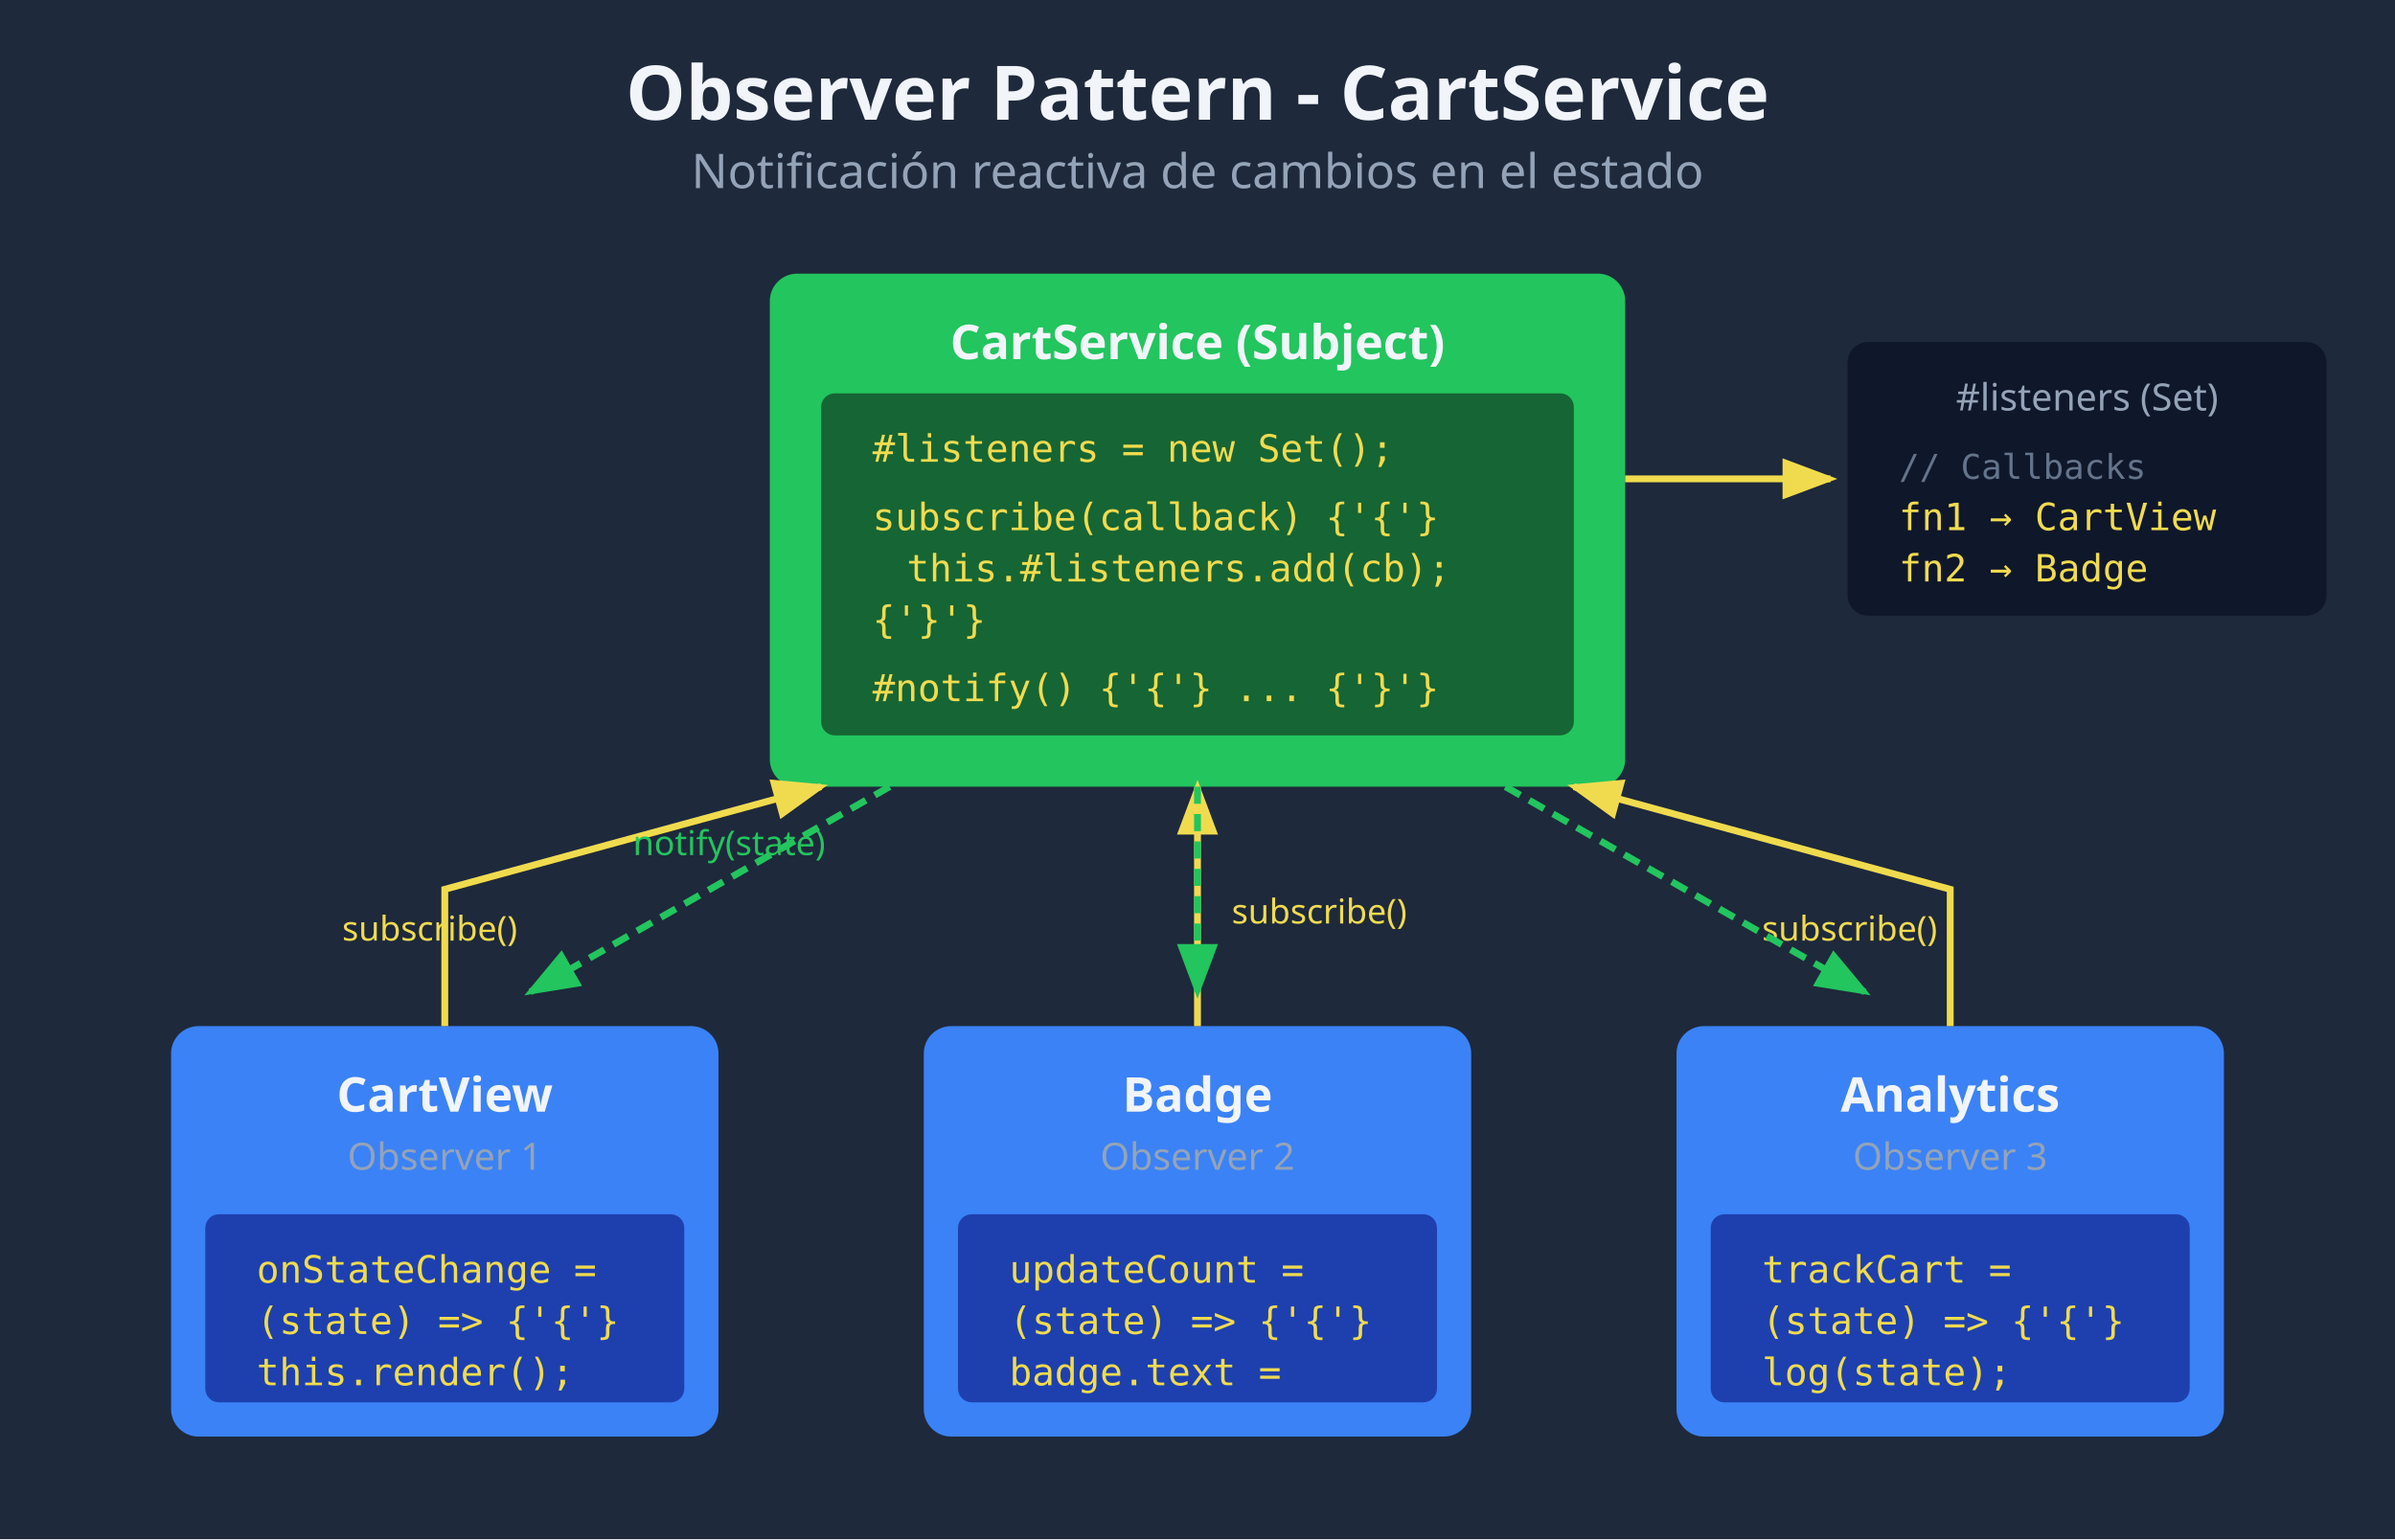
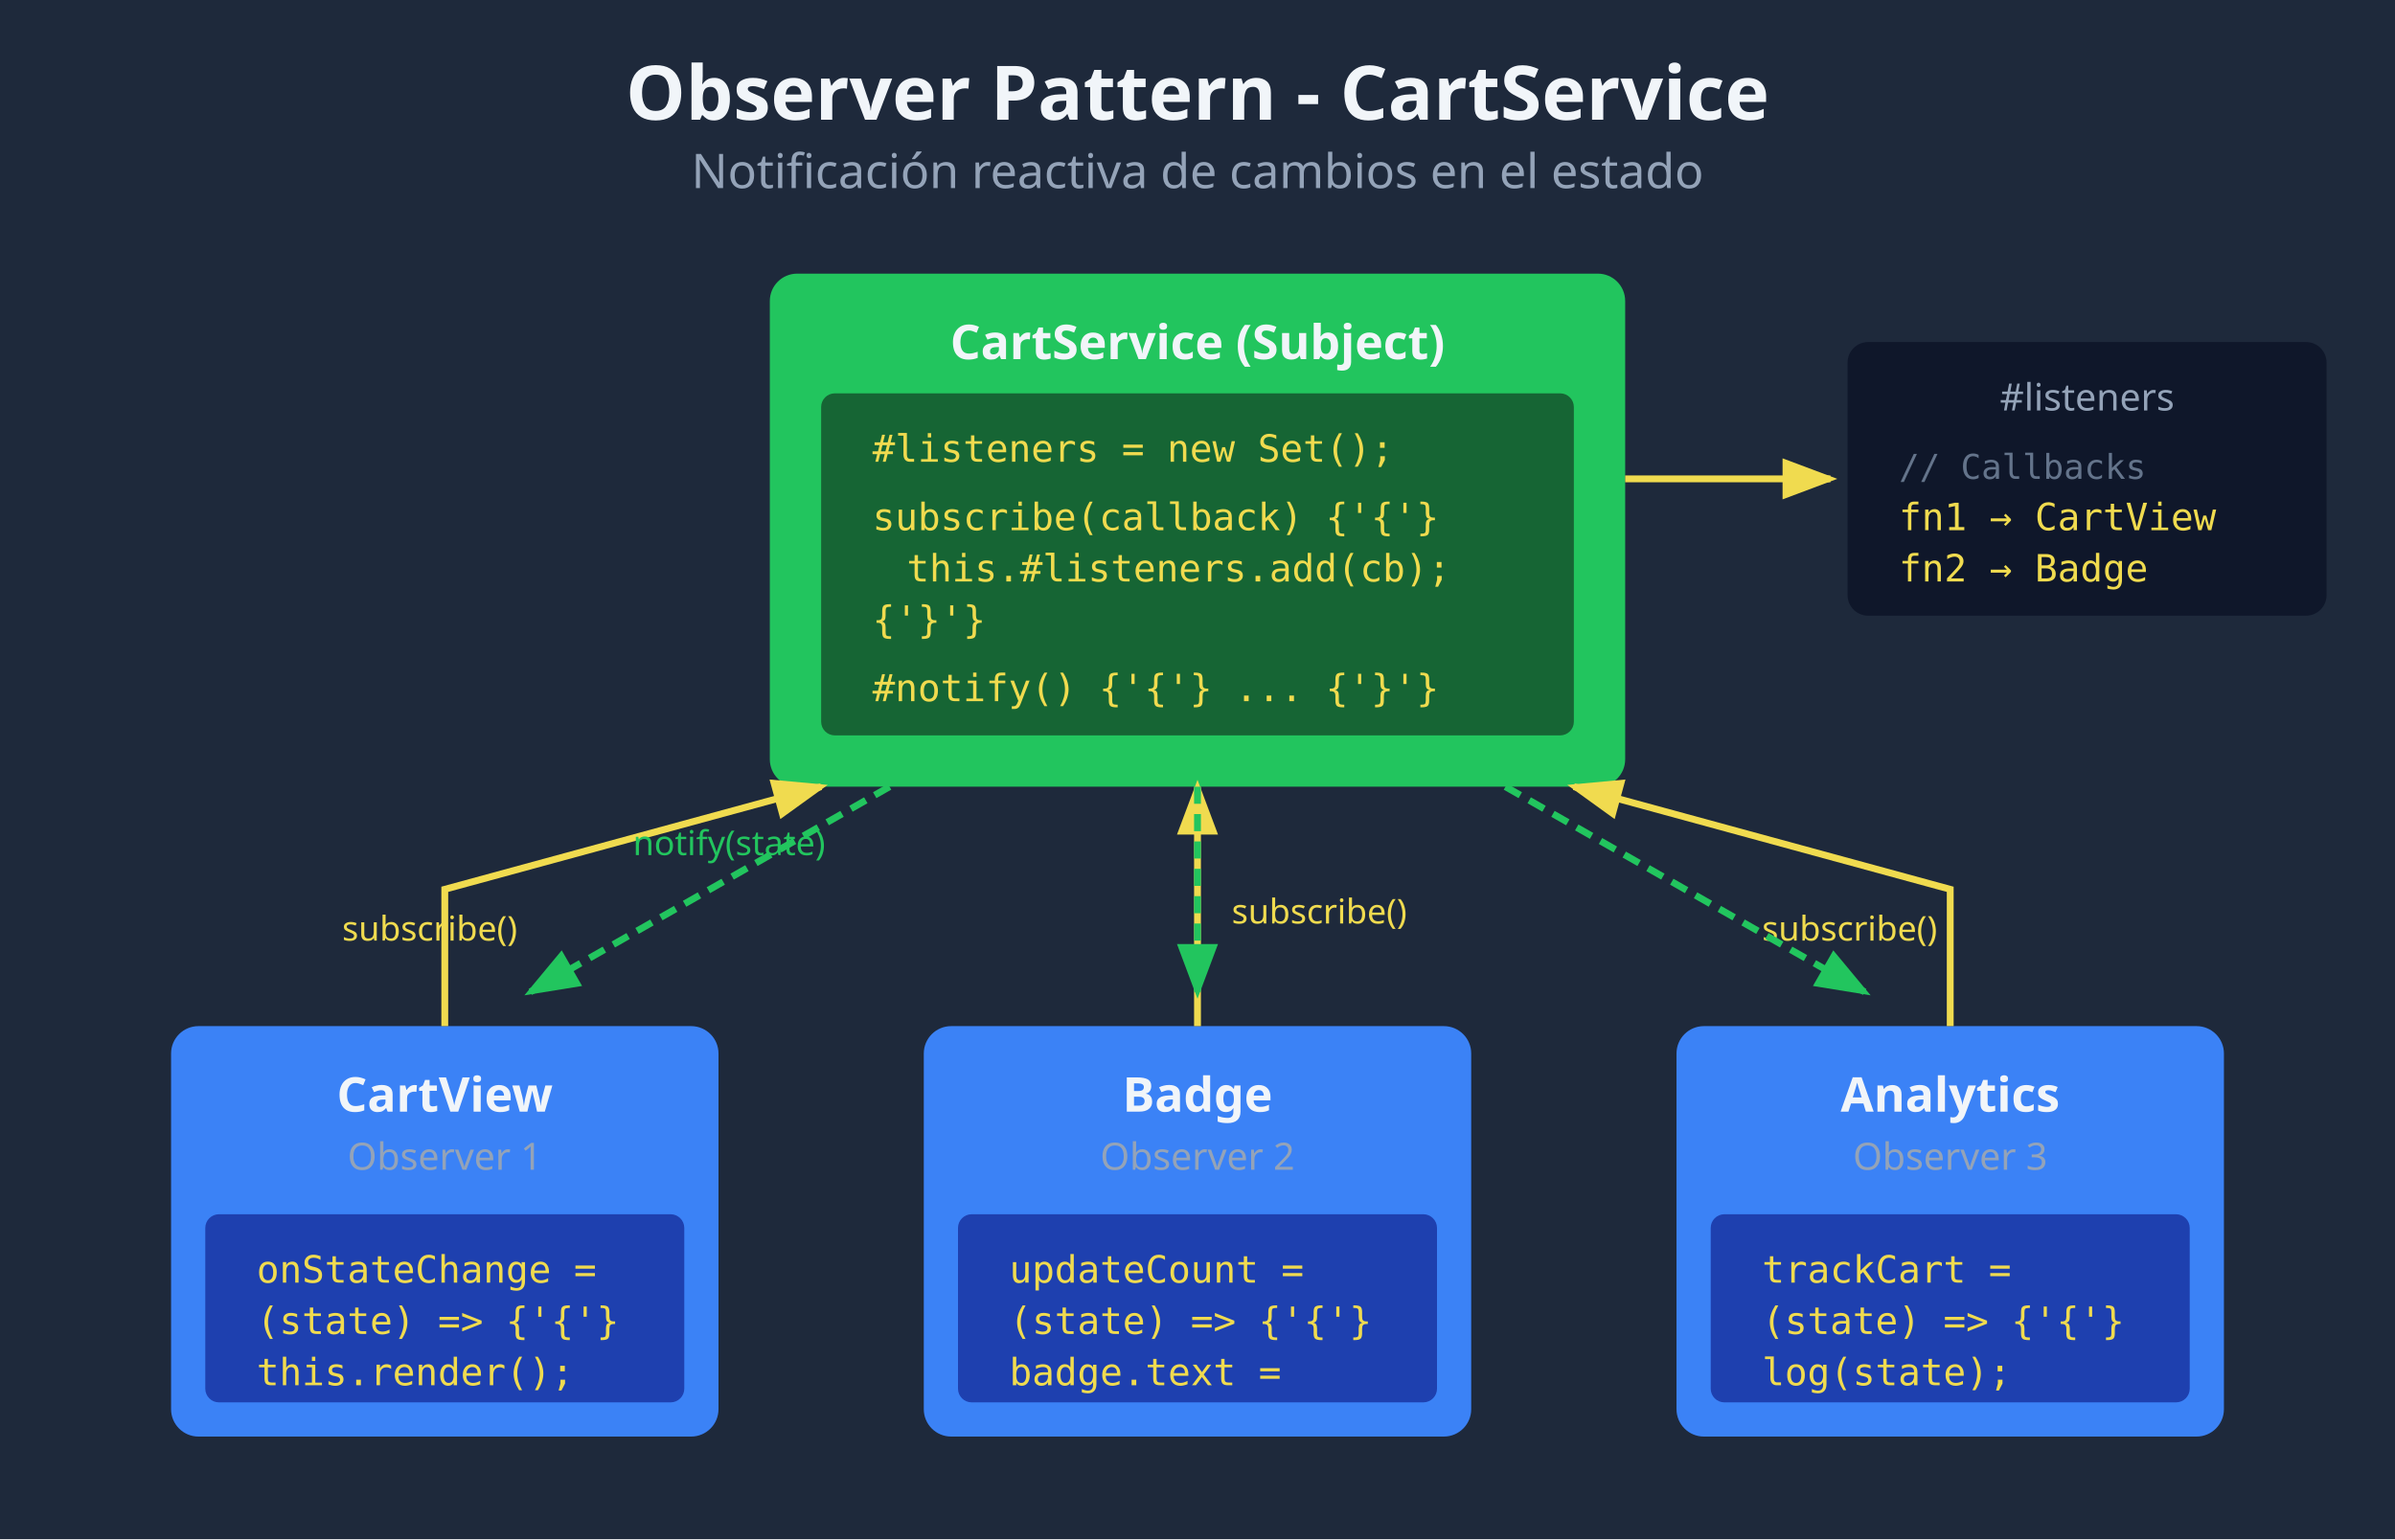
<svg xmlns="http://www.w3.org/2000/svg" viewBox="0 0 700 450">
  <defs>
    <style>
      .title { font: bold 22px sans-serif; fill: #f1f5f9; }
      .subtitle { font: 14px sans-serif; fill: #94a3b8; }
      .box-title { font: bold 14px sans-serif; fill: #f1f5f9; }
      .box-subtitle { font: 11px sans-serif; fill: #94a3b8; }
      .code { font: 11px monospace; fill: #f0db4f; }
      .code-comment { font: 10px monospace; fill: #64748b; }
      .arrow { stroke: #f0db4f; stroke-width: 2; fill: none; marker-end: url(#arrow); }
      .arrow-dashed { stroke: #22c55e; stroke-width: 2; stroke-dasharray: 5,3; fill: none; marker-end: url(#arrow-green); }
      .label { font: 10px sans-serif; fill: #f0db4f; }
      .label-green { font: 10px sans-serif; fill: #22c55e; }
    </style>
    <marker id="arrow" markerWidth="8" markerHeight="6" refX="7" refY="3" orient="auto">
      <polygon points="0 0, 8 3, 0 6" fill="#f0db4f" />
    </marker>
    <marker id="arrow-green" markerWidth="8" markerHeight="6" refX="7" refY="3" orient="auto">
      <polygon points="0 0, 8 3, 0 6" fill="#22c55e" />
    </marker>
  </defs>
  <rect width="700" height="450" fill="#1e293b" />
  <text x="350" y="35" text-anchor="middle" class="title">Observer Pattern - CartService</text>
  <text x="350" y="55" text-anchor="middle" class="subtitle">Notificación reactiva de cambios en el estado</text>
  <rect x="225" y="80" width="250" height="150" rx="8" fill="#22c55e" />
  <text x="350" y="105" text-anchor="middle" class="box-title">CartService (Subject)</text>
  <rect x="240" y="115" width="220" height="100" rx="4" fill="#166534" />
  <text x="255" y="135" class="code">#listeners = new Set();</text>
  <text x="255" y="155" class="code">subscribe(callback) {'{'}</text>
  <text x="265" y="170" class="code">  this.#listeners.add(cb);</text>
  <text x="255" y="185" class="code">{'}'}</text>
  <text x="255" y="205" class="code">#notify() {'{'} ... {'}'}</text>
  <rect x="50" y="300" width="160" height="120" rx="8" fill="#3b82f6" />
  <text x="130" y="325" text-anchor="middle" class="box-title">CartView</text>
  <text x="130" y="342" text-anchor="middle" class="box-subtitle">Observer 1</text>
  <rect x="60" y="355" width="140" height="55" rx="4" fill="#1e40af" />
  <text x="75" y="375" class="code">onStateChange =</text>
  <text x="75" y="390" class="code">  (state) =&gt; {'{'}</text>
  <text x="75" y="405" class="code">    this.render();</text>
  <rect x="270" y="300" width="160" height="120" rx="8" fill="#3b82f6" />
  <text x="350" y="325" text-anchor="middle" class="box-title">Badge</text>
  <text x="350" y="342" text-anchor="middle" class="box-subtitle">Observer 2</text>
  <rect x="280" y="355" width="140" height="55" rx="4" fill="#1e40af" />
  <text x="295" y="375" class="code">updateCount =</text>
  <text x="295" y="390" class="code">  (state) =&gt; {'{'}</text>
  <text x="295" y="405" class="code">    badge.text =</text>
  <rect x="490" y="300" width="160" height="120" rx="8" fill="#3b82f6" />
  <text x="570" y="325" text-anchor="middle" class="box-title">Analytics</text>
  <text x="570" y="342" text-anchor="middle" class="box-subtitle">Observer 3</text>
  <rect x="500" y="355" width="140" height="55" rx="4" fill="#1e40af" />
  <text x="515" y="375" class="code">trackCart =</text>
  <text x="515" y="390" class="code">  (state) =&gt; {'{'}</text>
  <text x="515" y="405" class="code">    log(state);</text>
  <path d="M 130 300 L 130 260 L 240 230" class="arrow" />
  <text x="100" y="275" class="label">subscribe()</text>
  <path d="M 350 300 L 350 230" class="arrow" />
  <text x="360" y="270" class="label">subscribe()</text>
  <path d="M 570 300 L 570 260 L 460 230" class="arrow" />
  <text x="515" y="275" class="label">subscribe()</text>
  <path d="M 260 230 L 155 290" class="arrow-dashed" />
  <path d="M 350 230 L 350 290" class="arrow-dashed" />
  <path d="M 440 230 L 545 290" class="arrow-dashed" />
  <text x="185" y="250" class="label-green">notify(state)</text>
  <rect x="540" y="100" width="140" height="80" rx="6" fill="#0f172a" />
-   <text x="610" y="120" text-anchor="middle" class="box-subtitle">#listeners (Set)</text>
+   <text x="610" y="120" text-anchor="middle" class="box-subtitle">#listeners</text>
  <text x="555" y="140" class="code-comment">// Callbacks</text>
  <text x="555" y="155" class="code">fn1 → CartView</text>
  <text x="555" y="170" class="code">fn2 → Badge</text>
  <path d="M 475 140 L 535 140" class="arrow" />
</svg>
